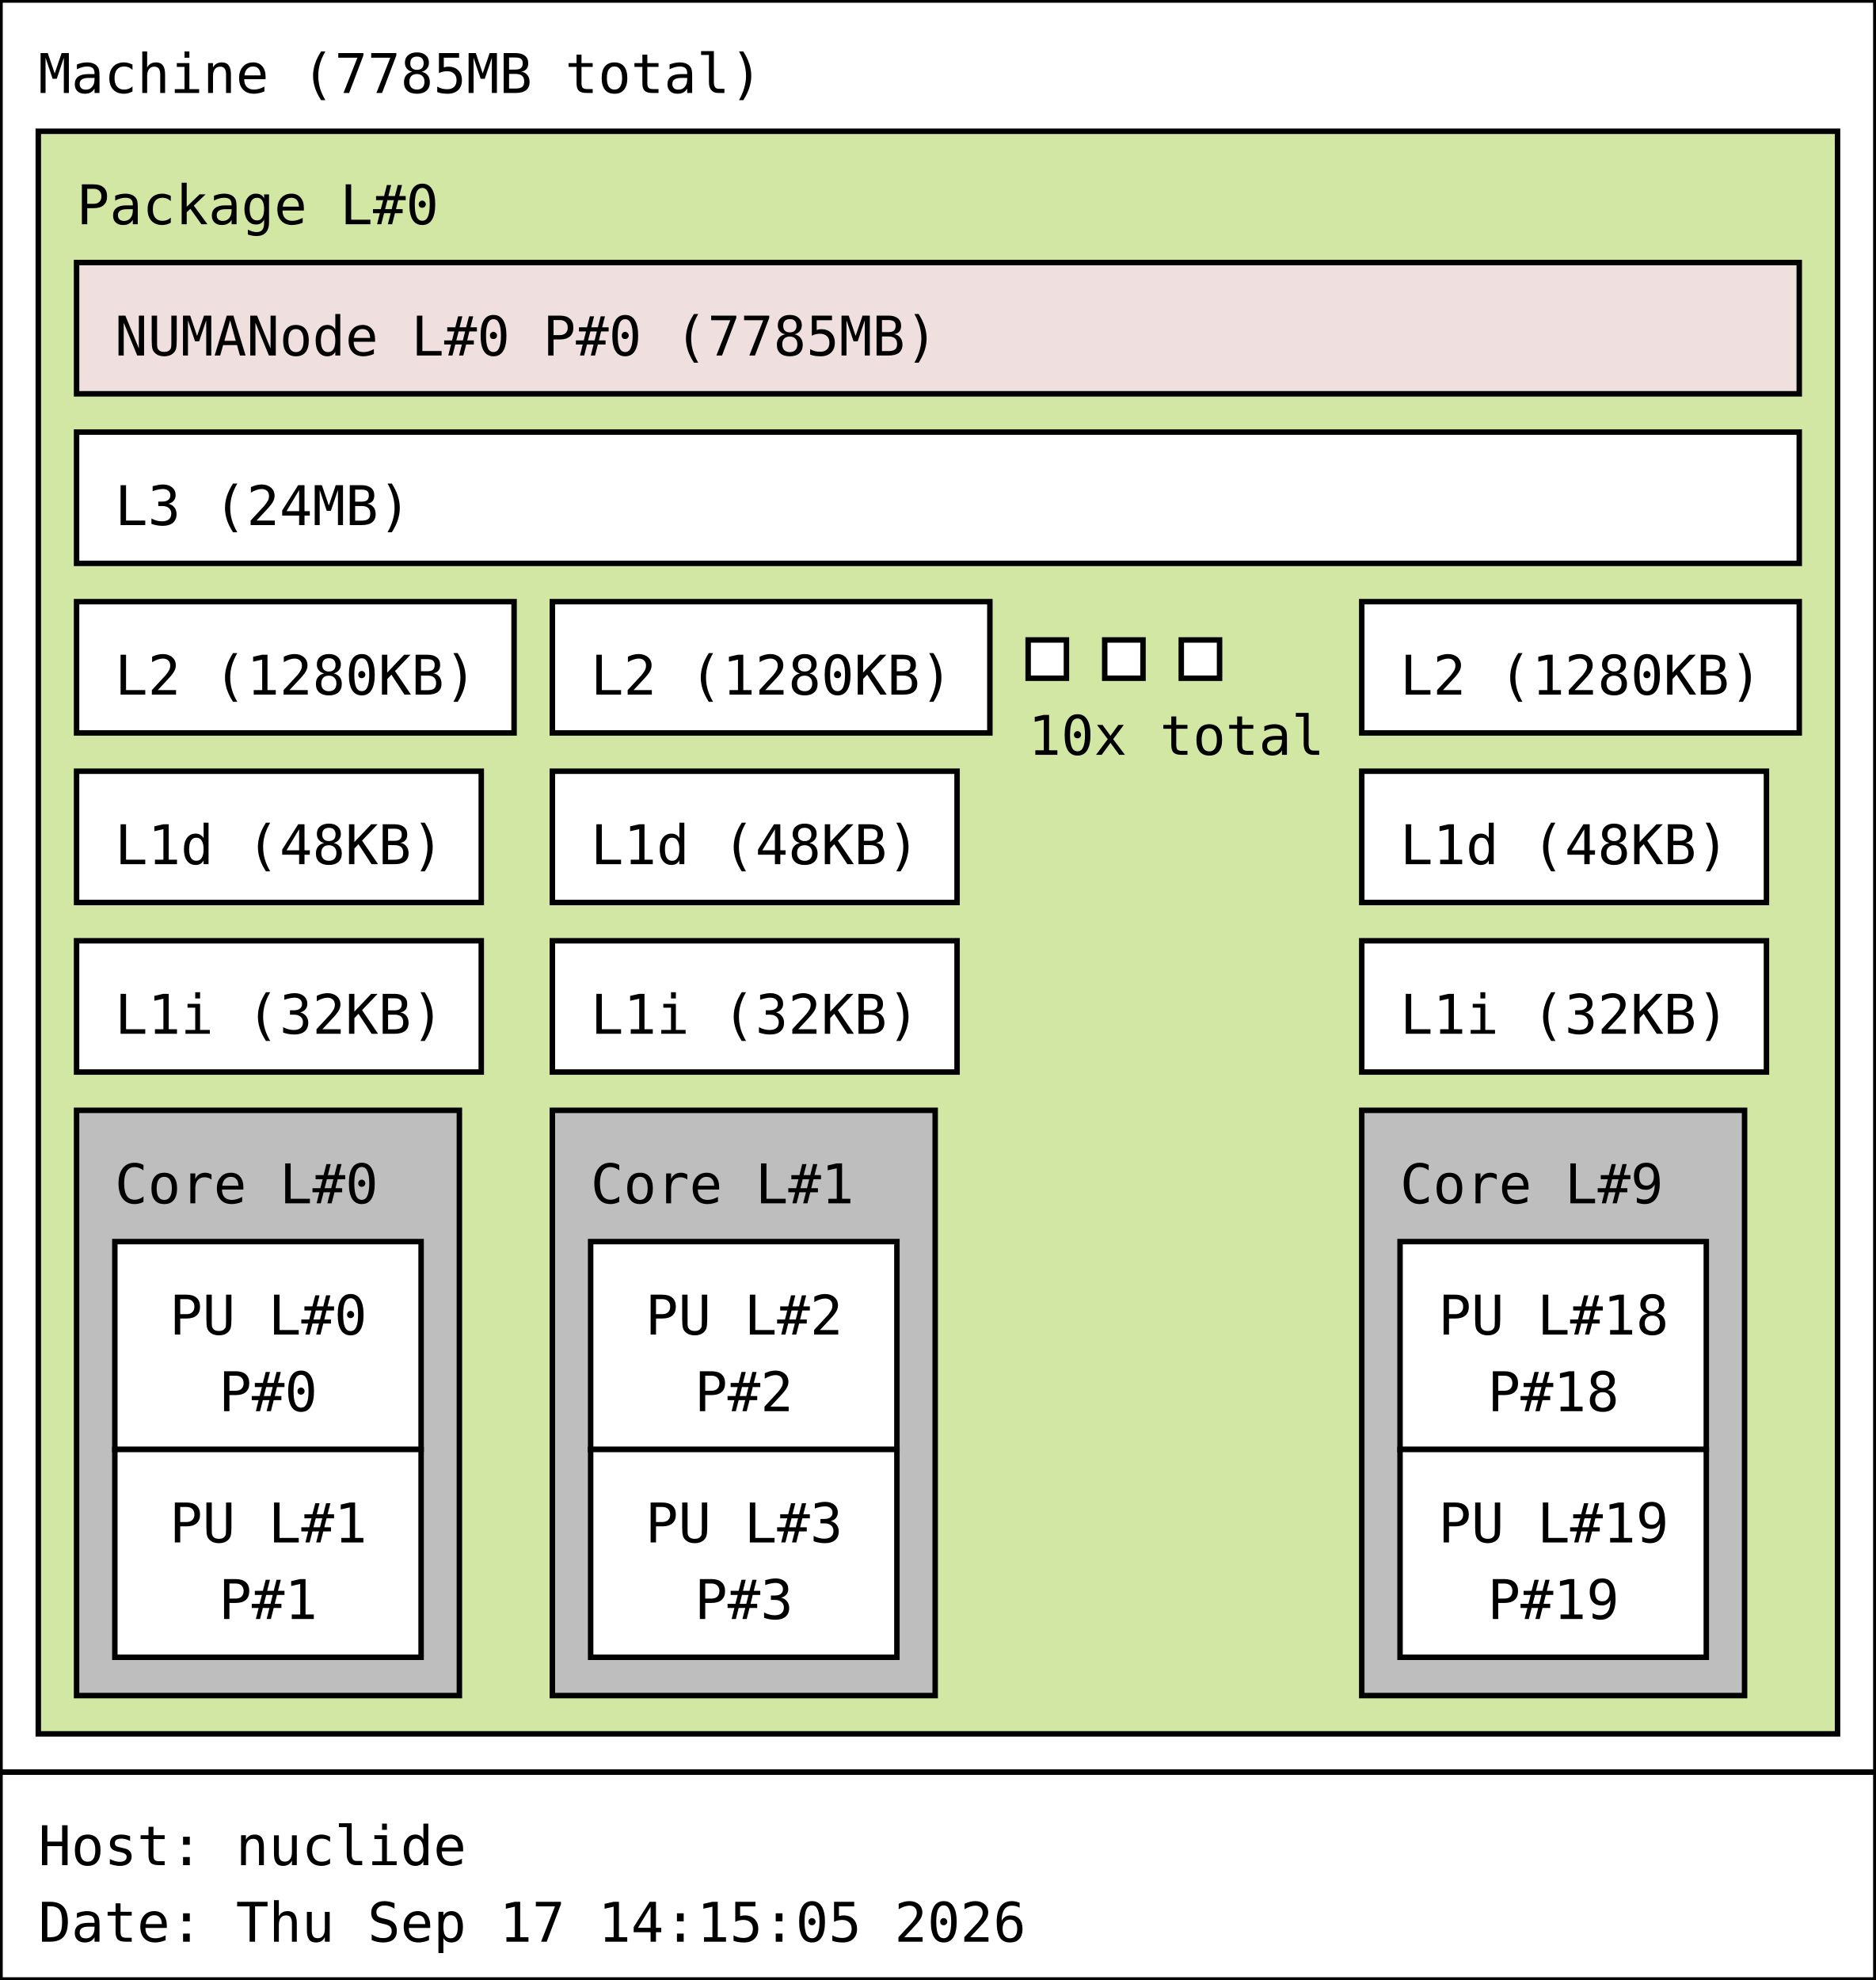
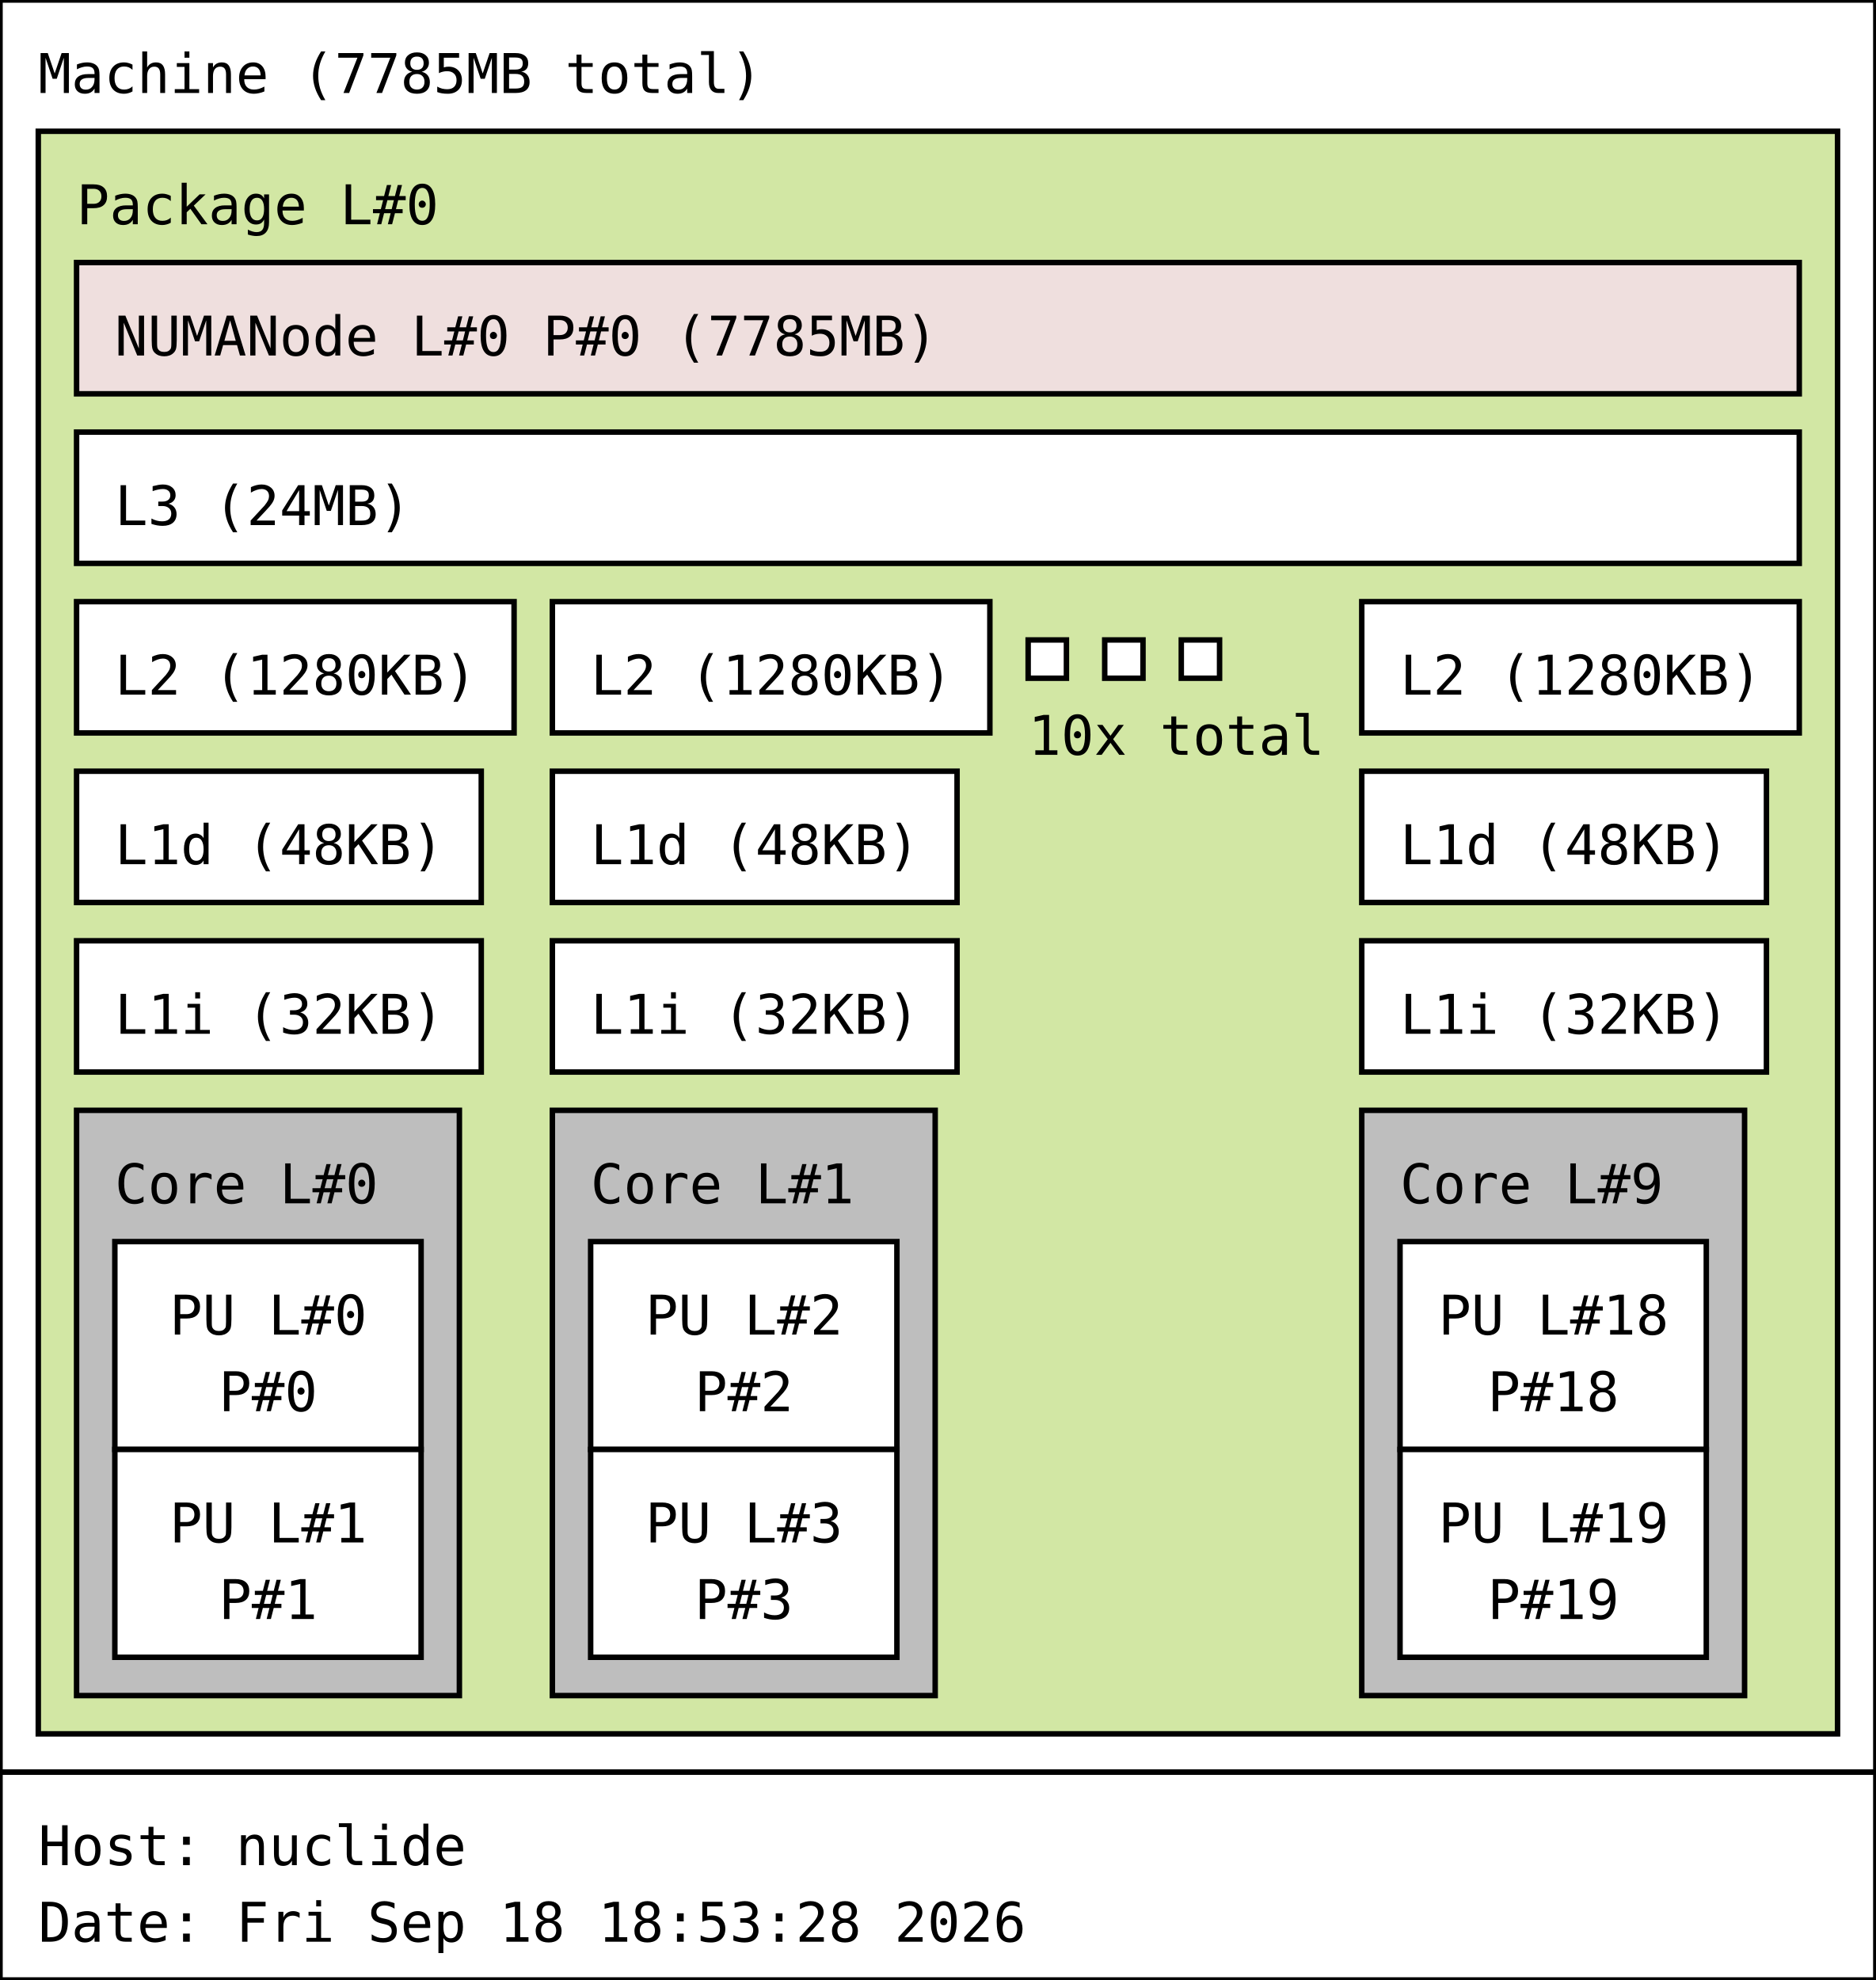
<svg xmlns="http://www.w3.org/2000/svg" width="343px" height="362px" viewBox="0 0 343px 362px" version="1.1">
  <rect id="Machine_0_rect" class="Machine" x="0" y="0" width="343" height="324" fill="rgb(255,255,255)" stroke="rgb(0,0,0)" stroke-width="1" />
  <text id="Machine_0_text" class="Machine" font-family="Monospace" x="7" y="17" fill="rgb(0,0,0)" font-size="10px">Machine (7785MB total)</text>
  <rect id="Package_0_rect" class="Package" x="7" y="24" width="329" height="293" fill="rgb(210,231,164)" stroke="rgb(0,0,0)" stroke-width="1" />
  <text id="Package_0_text" class="Package" font-family="Monospace" x="14" y="41" fill="rgb(0,0,0)" font-size="10px">Package L#0</text>
  <rect id="L3_0_rect" class="L3" x="14" y="79" width="315" height="24" fill="rgb(255,255,255)" stroke="rgb(0,0,0)" stroke-width="1" />
  <text id="L3_0_text" class="L3" font-family="Monospace" x="21" y="96" fill="rgb(0,0,0)" font-size="10px">L3 (24MB)</text>
  <rect id="L2_0_rect" class="L2" x="14" y="110" width="80" height="24" fill="rgb(255,255,255)" stroke="rgb(0,0,0)" stroke-width="1" />
  <text id="L2_0_text" class="L2" font-family="Monospace" x="21" y="127" fill="rgb(0,0,0)" font-size="10px">L2 (1280KB)</text>
  <rect id="L1d_0_rect" class="L1d" x="14" y="141" width="74" height="24" fill="rgb(255,255,255)" stroke="rgb(0,0,0)" stroke-width="1" />
  <text id="L1d_0_text" class="L1d" font-family="Monospace" x="21" y="158" fill="rgb(0,0,0)" font-size="10px">L1d (48KB)</text>
  <rect id="L1i_0_rect" class="L1i" x="14" y="172" width="74" height="24" fill="rgb(255,255,255)" stroke="rgb(0,0,0)" stroke-width="1" />
  <text id="L1i_0_text" class="L1i" font-family="Monospace" x="21" y="189" fill="rgb(0,0,0)" font-size="10px">L1i (32KB)</text>
  <rect id="Core_0_rect" class="Core" x="14" y="203" width="70" height="107" fill="rgb(190,190,190)" stroke="rgb(0,0,0)" stroke-width="1" />
  <text id="Core_0_text" class="Core" font-family="Monospace" x="21" y="220" fill="rgb(0,0,0)" font-size="10px">Core L#0</text>
  <rect id="PU_0_rect" class="PU" x="21" y="227" width="56" height="38" fill="rgb(255,255,255)" stroke="rgb(0,0,0)" stroke-width="1" />
  <text id="PU_0_text" class="PU" font-family="Monospace" x="31" y="244" fill="rgb(0,0,0)" font-size="10px">PU L#0</text>
  <text id="PU_0_text_1" class="PU" font-family="Monospace" x="40" y="258" fill="rgb(0,0,0)" font-size="10px">P#0</text>
  <rect id="PU_1_rect" class="PU" x="21" y="265" width="56" height="38" fill="rgb(255,255,255)" stroke="rgb(0,0,0)" stroke-width="1" />
  <text id="PU_1_text" class="PU" font-family="Monospace" x="31" y="282" fill="rgb(0,0,0)" font-size="10px">PU L#1</text>
  <text id="PU_1_text_1" class="PU" font-family="Monospace" x="40" y="296" fill="rgb(0,0,0)" font-size="10px">P#1</text>
  <rect id="L2_1_rect" class="L2" x="101" y="110" width="80" height="24" fill="rgb(255,255,255)" stroke="rgb(0,0,0)" stroke-width="1" />
  <text id="L2_1_text" class="L2" font-family="Monospace" x="108" y="127" fill="rgb(0,0,0)" font-size="10px">L2 (1280KB)</text>
  <rect id="L1d_1_rect" class="L1d" x="101" y="141" width="74" height="24" fill="rgb(255,255,255)" stroke="rgb(0,0,0)" stroke-width="1" />
  <text id="L1d_1_text" class="L1d" font-family="Monospace" x="108" y="158" fill="rgb(0,0,0)" font-size="10px">L1d (48KB)</text>
  <rect id="L1i_1_rect" class="L1i" x="101" y="172" width="74" height="24" fill="rgb(255,255,255)" stroke="rgb(0,0,0)" stroke-width="1" />
  <text id="L1i_1_text" class="L1i" font-family="Monospace" x="108" y="189" fill="rgb(0,0,0)" font-size="10px">L1i (32KB)</text>
  <rect id="Core_1_rect" class="Core" x="101" y="203" width="70" height="107" fill="rgb(190,190,190)" stroke="rgb(0,0,0)" stroke-width="1" />
  <text id="Core_1_text" class="Core" font-family="Monospace" x="108" y="220" fill="rgb(0,0,0)" font-size="10px">Core L#1</text>
  <rect id="PU_2_rect" class="PU" x="108" y="227" width="56" height="38" fill="rgb(255,255,255)" stroke="rgb(0,0,0)" stroke-width="1" />
  <text id="PU_2_text" class="PU" font-family="Monospace" x="118" y="244" fill="rgb(0,0,0)" font-size="10px">PU L#2</text>
  <text id="PU_2_text_1" class="PU" font-family="Monospace" x="127" y="258" fill="rgb(0,0,0)" font-size="10px">P#2</text>
  <rect id="PU_3_rect" class="PU" x="108" y="265" width="56" height="38" fill="rgb(255,255,255)" stroke="rgb(0,0,0)" stroke-width="1" />
  <text id="PU_3_text" class="PU" font-family="Monospace" x="118" y="282" fill="rgb(0,0,0)" font-size="10px">PU L#3</text>
  <text id="PU_3_text_1" class="PU" font-family="Monospace" x="127" y="296" fill="rgb(0,0,0)" font-size="10px">P#3</text>
  <rect id="L2_2_rect" class="L2" x="188" y="117" width="7" height="7" fill="rgb(255,255,255)" stroke="rgb(0,0,0)" stroke-width="1" />
  <rect id="L2_2_rect" class="L2" x="202" y="117" width="7" height="7" fill="rgb(255,255,255)" stroke="rgb(0,0,0)" stroke-width="1" />
  <rect id="L2_2_rect" class="L2" x="216" y="117" width="7" height="7" fill="rgb(255,255,255)" stroke="rgb(0,0,0)" stroke-width="1" />
  <text id="L2_2_text" class="L2" font-family="Monospace" x="188" y="138" fill="rgb(0,0,0)" font-size="10px">10x total</text>
  <rect id="L2_9_rect" class="L2" x="249" y="110" width="80" height="24" fill="rgb(255,255,255)" stroke="rgb(0,0,0)" stroke-width="1" />
  <text id="L2_9_text" class="L2" font-family="Monospace" x="256" y="127" fill="rgb(0,0,0)" font-size="10px">L2 (1280KB)</text>
  <rect id="L1d_9_rect" class="L1d" x="249" y="141" width="74" height="24" fill="rgb(255,255,255)" stroke="rgb(0,0,0)" stroke-width="1" />
  <text id="L1d_9_text" class="L1d" font-family="Monospace" x="256" y="158" fill="rgb(0,0,0)" font-size="10px">L1d (48KB)</text>
  <rect id="L1i_9_rect" class="L1i" x="249" y="172" width="74" height="24" fill="rgb(255,255,255)" stroke="rgb(0,0,0)" stroke-width="1" />
  <text id="L1i_9_text" class="L1i" font-family="Monospace" x="256" y="189" fill="rgb(0,0,0)" font-size="10px">L1i (32KB)</text>
  <rect id="Core_9_rect" class="Core" x="249" y="203" width="70" height="107" fill="rgb(190,190,190)" stroke="rgb(0,0,0)" stroke-width="1" />
  <text id="Core_9_text" class="Core" font-family="Monospace" x="256" y="220" fill="rgb(0,0,0)" font-size="10px">Core L#9</text>
  <rect id="PU_18_rect" class="PU" x="256" y="227" width="56" height="38" fill="rgb(255,255,255)" stroke="rgb(0,0,0)" stroke-width="1" />
  <text id="PU_18_text" class="PU" font-family="Monospace" x="263" y="244" fill="rgb(0,0,0)" font-size="10px">PU L#18</text>
  <text id="PU_18_text_1" class="PU" font-family="Monospace" x="272" y="258" fill="rgb(0,0,0)" font-size="10px">P#18</text>
  <rect id="PU_19_rect" class="PU" x="256" y="265" width="56" height="38" fill="rgb(255,255,255)" stroke="rgb(0,0,0)" stroke-width="1" />
  <text id="PU_19_text" class="PU" font-family="Monospace" x="263" y="282" fill="rgb(0,0,0)" font-size="10px">PU L#19</text>
  <text id="PU_19_text_1" class="PU" font-family="Monospace" x="272" y="296" fill="rgb(0,0,0)" font-size="10px">P#19</text>
  <rect id="NUMANode_0_rect" class="NUMANode" x="14" y="48" width="315" height="24" fill="rgb(239,223,222)" stroke="rgb(0,0,0)" stroke-width="1" />
  <text id="NUMANode_0_text" class="NUMANode" font-family="Monospace" x="21" y="65" fill="rgb(0,0,0)" font-size="10px">NUMANode L#0 P#0 (7785MB)</text>
  <rect id="anon_rect" x="0" y="324" width="343" height="38" fill="rgb(255,255,255)" stroke="rgb(0,0,0)" stroke-width="1" />
  <text id="anon_text" font-family="Monospace" x="7" y="341" fill="rgb(0,0,0)" font-size="10px">Host: nuclide</text>
-   <text id="anon_text_1" font-family="Monospace" x="7" y="355" fill="rgb(0,0,0)" font-size="10px">Date: Thu Sep 17 14:15:05 2026</text>
+   <text id="anon_text_1" font-family="Monospace" x="7" y="355" fill="rgb(0,0,0)" font-size="10px">Date: Fri Sep 18 18:53:28 2026</text>
</svg>
